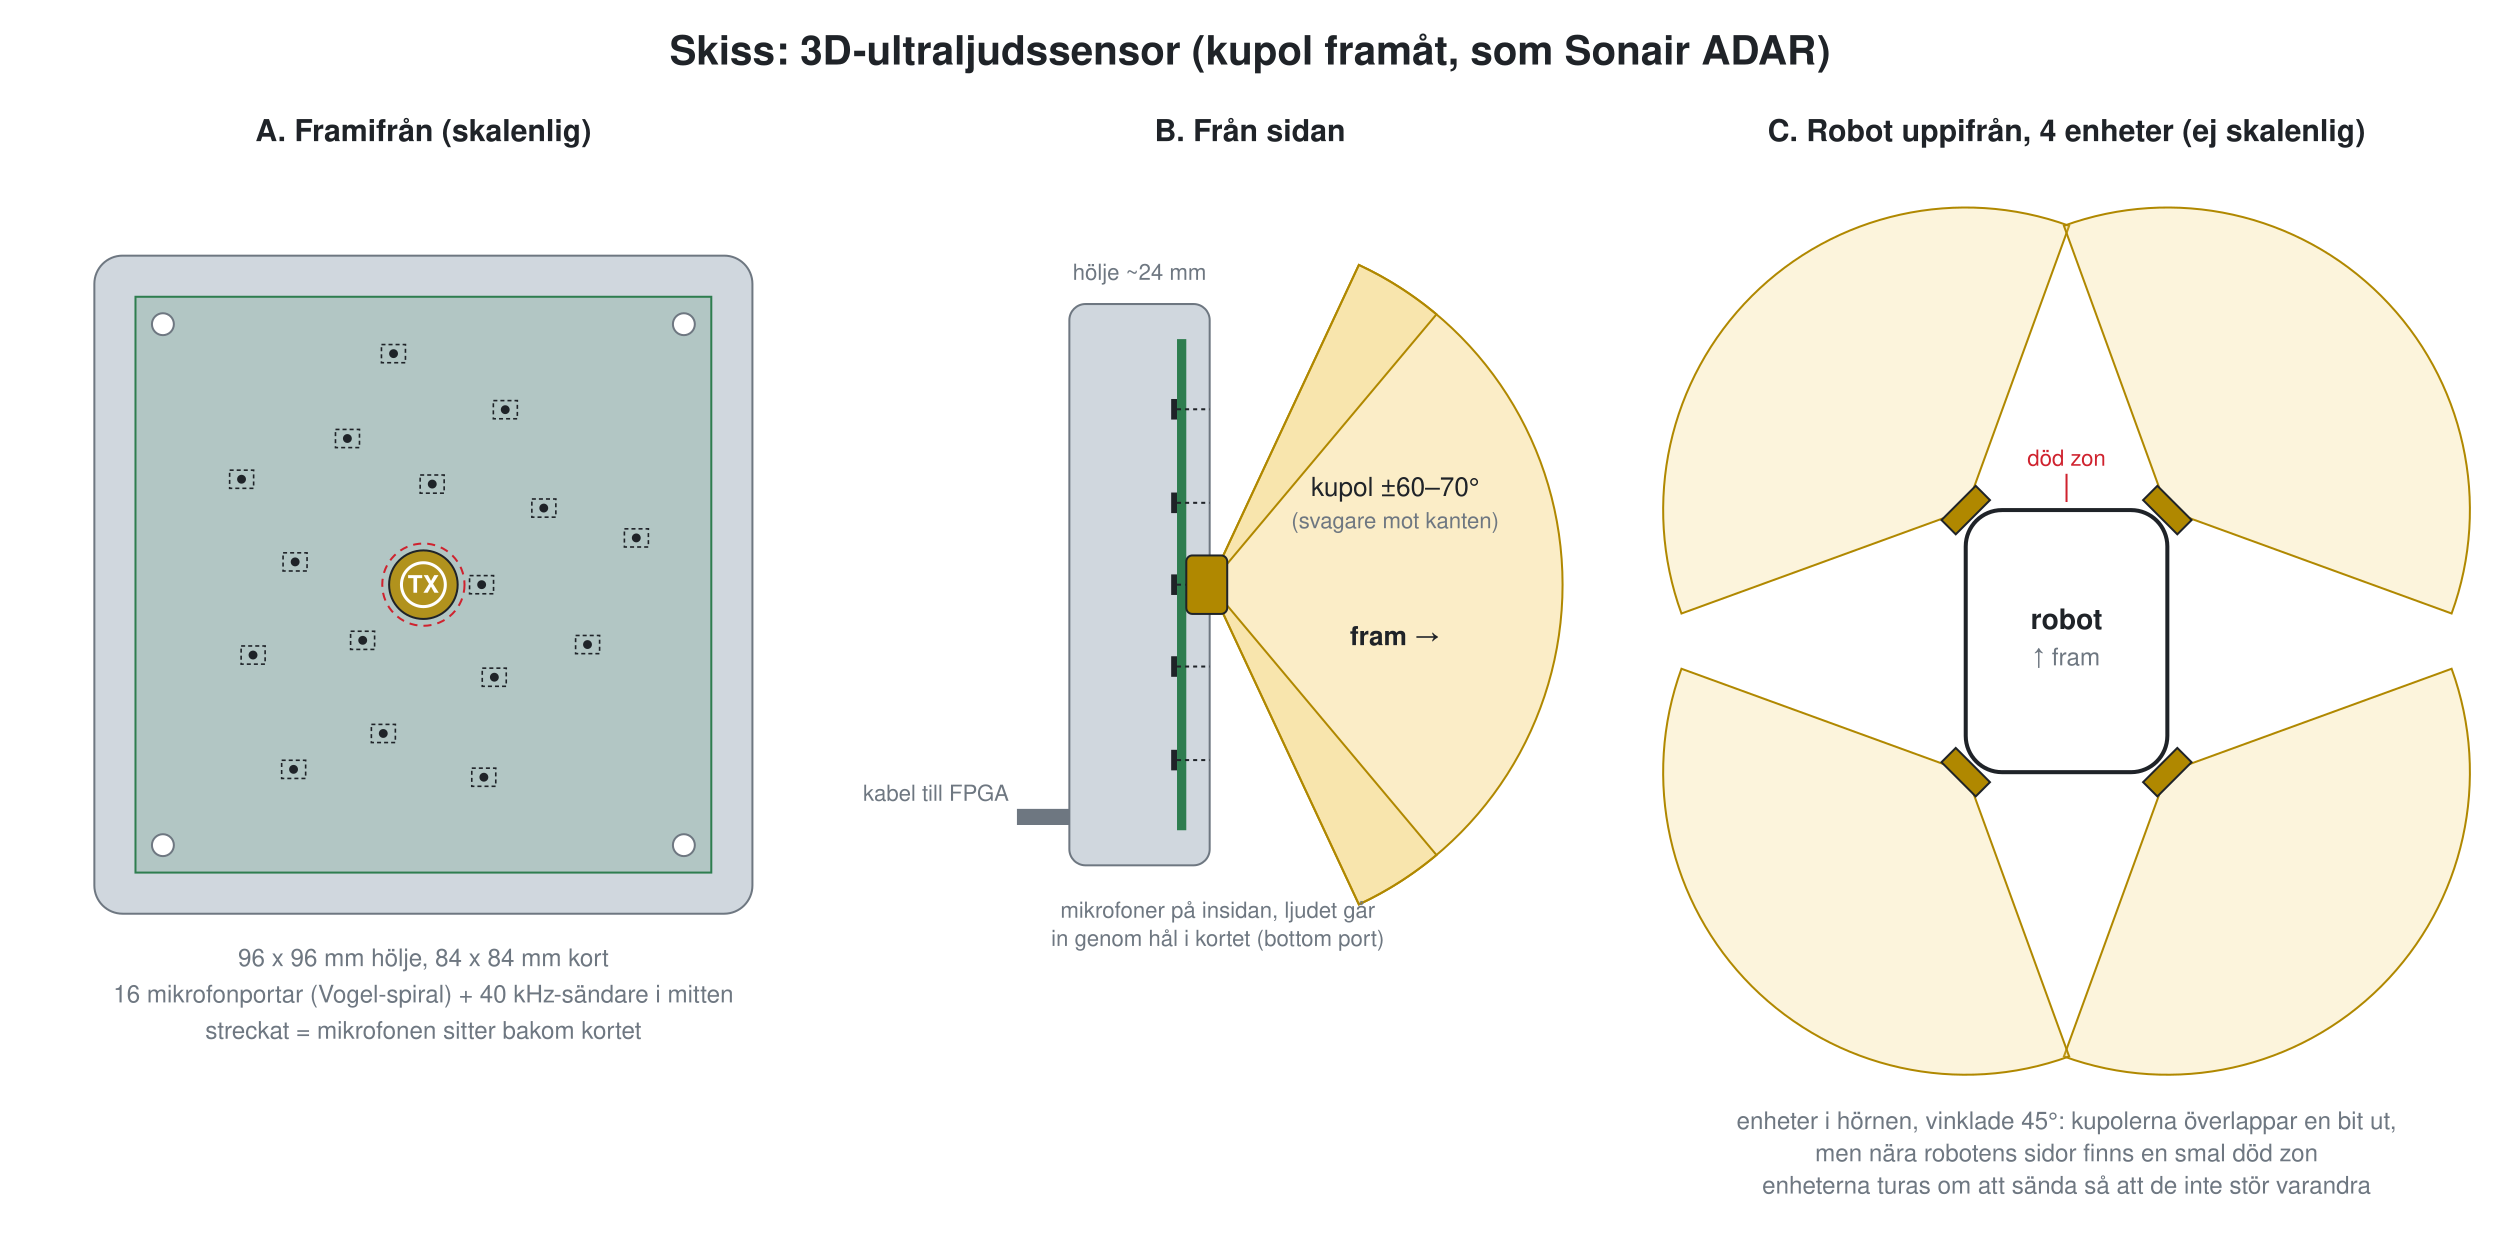
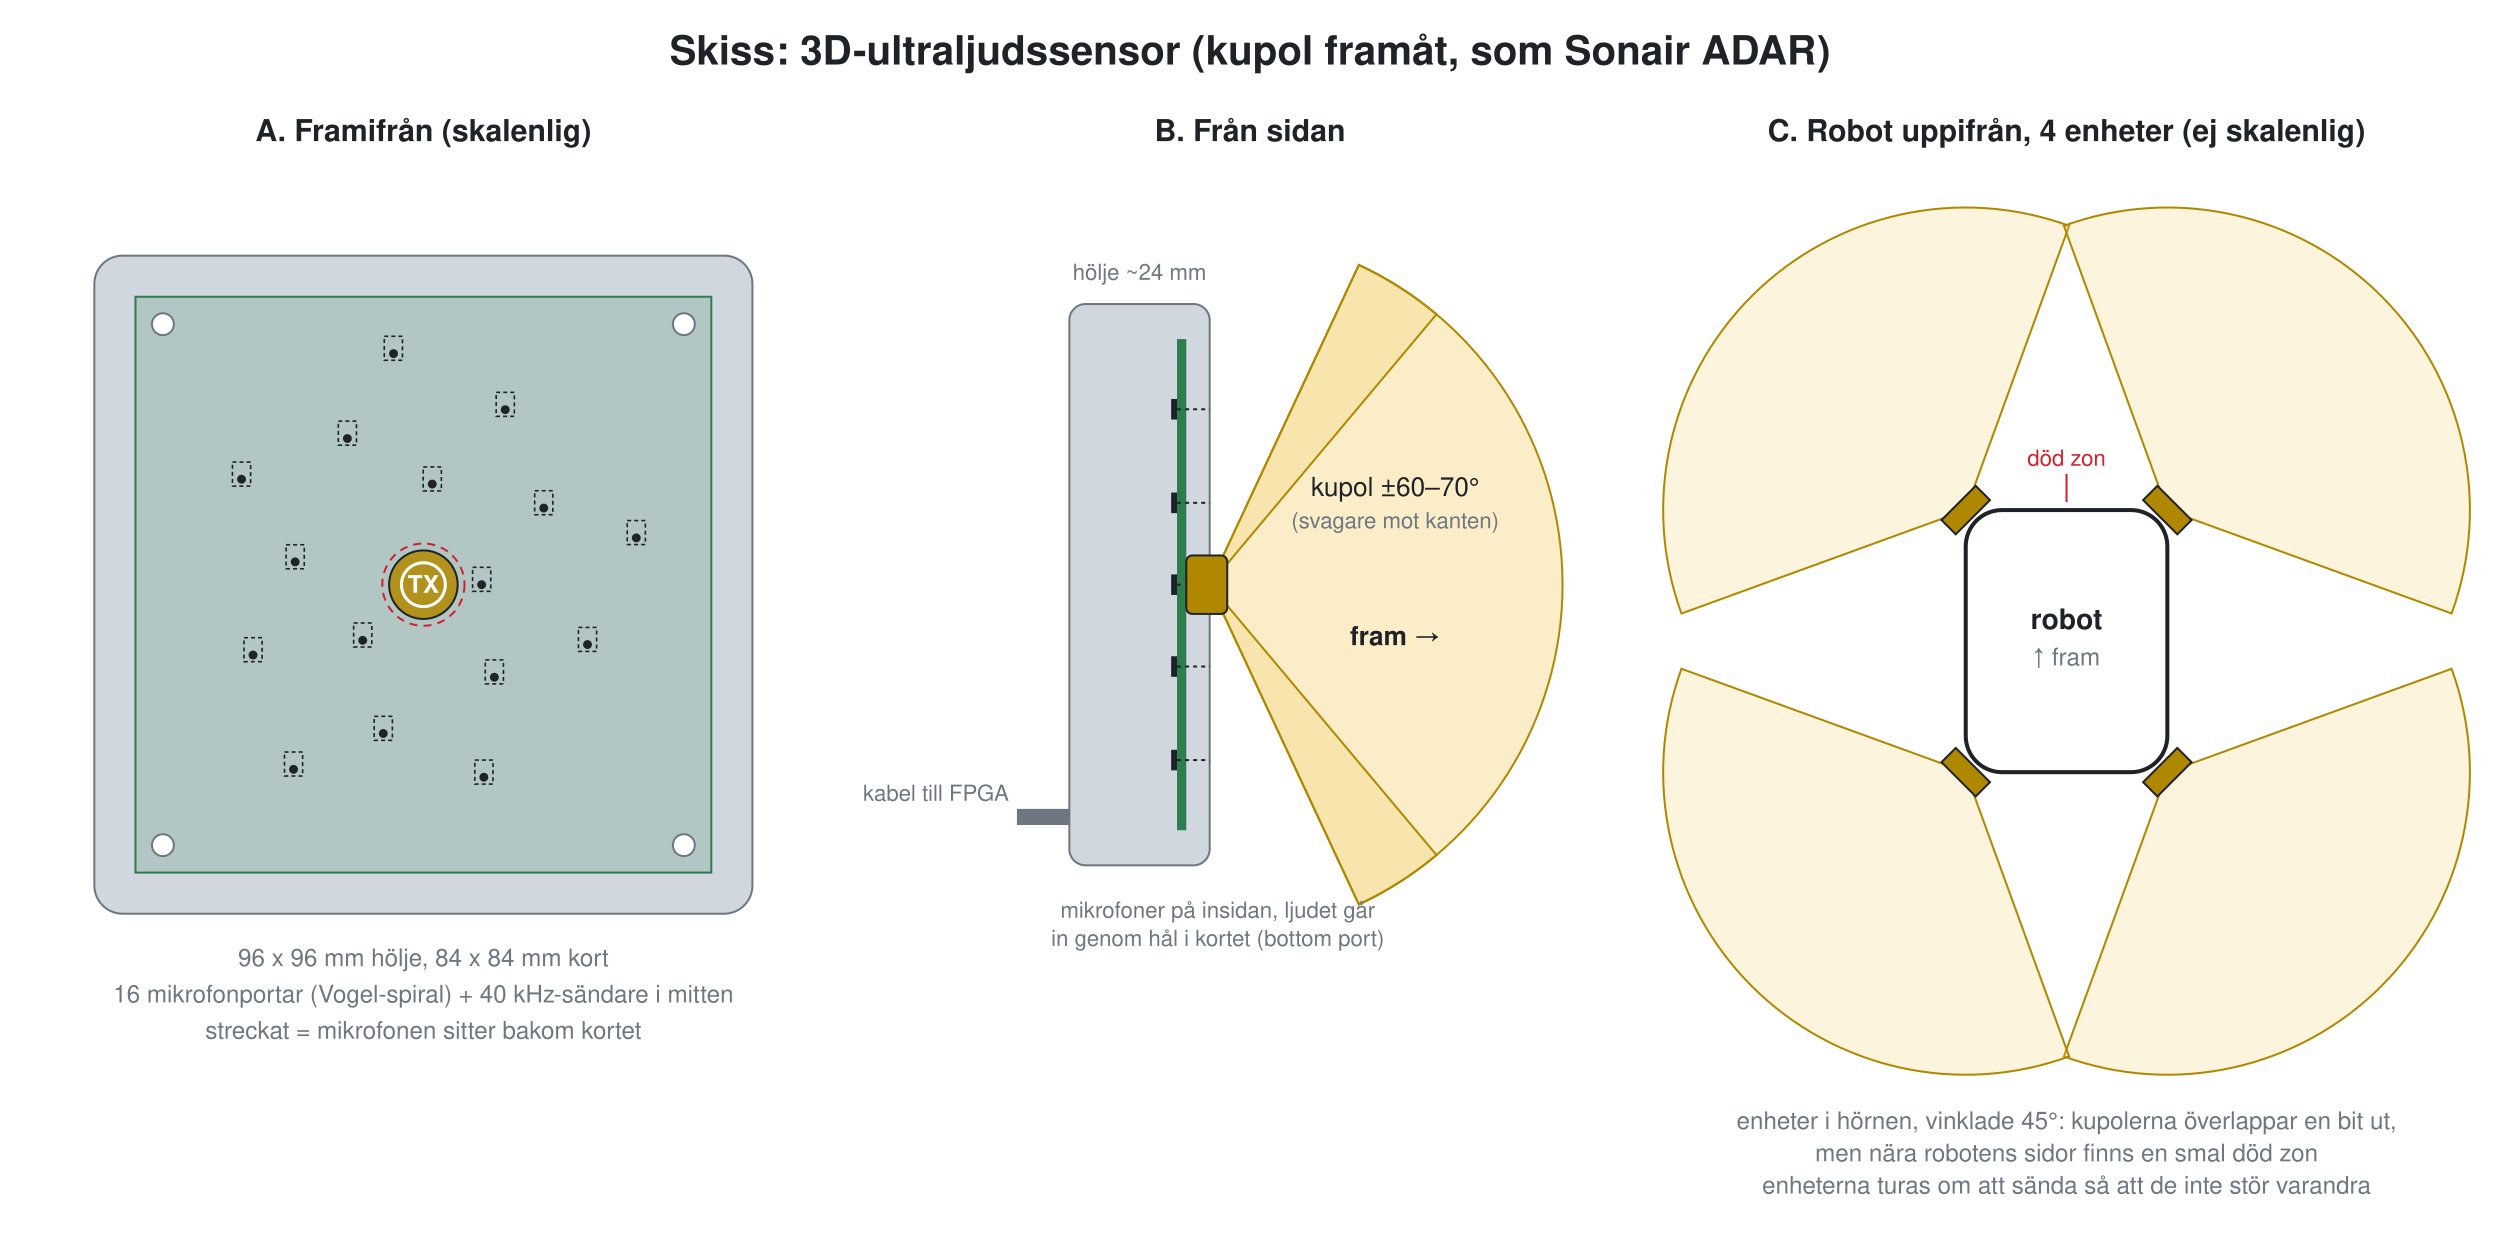
<svg xmlns="http://www.w3.org/2000/svg" viewBox="0 0 1240 620" font-family="Helvetica, Arial, sans-serif">
  <rect width="1240" height="620" fill="#ffffff" />
  <text x="620.0" y="32.0" font-size="20" text-anchor="middle" fill="#1f2328" font-weight="bold">Skiss: 3D-ultraljudssensor (kupol framåt, som Sonair ADAR)</text>
  <text x="210.0" y="70.0" font-size="15" text-anchor="middle" fill="#1f2328" font-weight="bold">A. Framifrån (skalenlig)</text>
  <rect x="46.8" y="126.8" width="326.4" height="326.4" rx="14" fill="#d0d7de" stroke="#6e7781" />
  <rect x="67.2" y="147.2" width="285.6" height="285.6" fill="#2e7d4f" fill-opacity="0.18" stroke="#2e7d4f" />
  <circle cx="339.2" cy="419.2" r="5.44" fill="#ffffff" stroke="#6e7781" />
  <circle cx="80.8" cy="419.2" r="5.44" fill="#ffffff" stroke="#6e7781" />
  <circle cx="339.2" cy="160.8" r="5.44" fill="#ffffff" stroke="#6e7781" />
  <circle cx="80.8" cy="160.8" r="5.44" fill="#ffffff" stroke="#6e7781" />
-   <rect x="232.9" y="285.5" width="11.9" height="9.01" fill="none" stroke="#1f2328" stroke-width="0.8" stroke-dasharray="2 1.5" />
+   <rect x="234.4" y="281.4" width="9.01" height="11.9" fill="none" stroke="#1f2328" stroke-width="0.8" stroke-dasharray="2 1.5" />
  <circle cx="238.9" cy="290.0" r="2.2" fill="#1f2328" />
-   <rect x="173.9" y="313.1" width="11.9" height="9.01" fill="none" stroke="#1f2328" stroke-width="0.8" stroke-dasharray="2 1.5" />
+   <rect x="175.4" y="309.0" width="9.01" height="11.9" fill="none" stroke="#1f2328" stroke-width="0.8" stroke-dasharray="2 1.5" />
  <circle cx="179.9" cy="317.6" r="2.2" fill="#1f2328" />
-   <rect x="208.4" y="235.6" width="11.9" height="9.01" fill="none" stroke="#1f2328" stroke-width="0.8" stroke-dasharray="2 1.5" />
+   <rect x="209.9" y="231.6" width="9.01" height="11.9" fill="none" stroke="#1f2328" stroke-width="0.8" stroke-dasharray="2 1.5" />
  <circle cx="214.4" cy="240.1" r="2.2" fill="#1f2328" />
-   <rect x="239.2" y="331.4" width="11.9" height="9.01" fill="none" stroke="#1f2328" stroke-width="0.8" stroke-dasharray="2 1.5" />
+   <rect x="240.7" y="327.3" width="9.01" height="11.9" fill="none" stroke="#1f2328" stroke-width="0.8" stroke-dasharray="2 1.5" />
  <circle cx="245.2" cy="335.9" r="2.2" fill="#1f2328" />
-   <rect x="140.4" y="274.2" width="11.9" height="9.01" fill="none" stroke="#1f2328" stroke-width="0.8" stroke-dasharray="2 1.5" />
+   <rect x="141.9" y="270.2" width="9.01" height="11.9" fill="none" stroke="#1f2328" stroke-width="0.8" stroke-dasharray="2 1.5" />
  <circle cx="146.4" cy="278.7" r="2.2" fill="#1f2328" />
-   <rect x="263.8" y="247.5" width="11.9" height="9.01" fill="none" stroke="#1f2328" stroke-width="0.8" stroke-dasharray="2 1.5" />
+   <rect x="265.2" y="243.4" width="9.01" height="11.9" fill="none" stroke="#1f2328" stroke-width="0.8" stroke-dasharray="2 1.5" />
  <circle cx="269.7" cy="252.0" r="2.2" fill="#1f2328" />
-   <rect x="184.2" y="359.3" width="11.9" height="9.01" fill="none" stroke="#1f2328" stroke-width="0.8" stroke-dasharray="2 1.5" />
+   <rect x="185.6" y="355.3" width="9.01" height="11.9" fill="none" stroke="#1f2328" stroke-width="0.8" stroke-dasharray="2 1.5" />
  <circle cx="190.1" cy="363.8" r="2.2" fill="#1f2328" />
-   <rect x="166.4" y="213.0" width="11.9" height="9.01" fill="none" stroke="#1f2328" stroke-width="0.8" stroke-dasharray="2 1.5" />
+   <rect x="167.8" y="208.9" width="9.01" height="11.9" fill="none" stroke="#1f2328" stroke-width="0.8" stroke-dasharray="2 1.5" />
  <circle cx="172.3" cy="217.5" r="2.2" fill="#1f2328" />
-   <rect x="285.5" y="315.2" width="11.9" height="9.01" fill="none" stroke="#1f2328" stroke-width="0.8" stroke-dasharray="2 1.5" />
+   <rect x="286.9" y="311.2" width="9.01" height="11.9" fill="none" stroke="#1f2328" stroke-width="0.8" stroke-dasharray="2 1.5" />
  <circle cx="291.4" cy="319.7" r="2.2" fill="#1f2328" />
-   <rect x="119.6" y="320.4" width="11.9" height="9.01" fill="none" stroke="#1f2328" stroke-width="0.8" stroke-dasharray="2 1.5" />
+   <rect x="121.0" y="316.3" width="9.01" height="11.9" fill="none" stroke="#1f2328" stroke-width="0.8" stroke-dasharray="2 1.5" />
  <circle cx="125.5" cy="324.9" r="2.2" fill="#1f2328" />
-   <rect x="244.7" y="198.7" width="11.9" height="9.01" fill="none" stroke="#1f2328" stroke-width="0.8" stroke-dasharray="2 1.5" />
+   <rect x="246.1" y="194.6" width="9.01" height="11.9" fill="none" stroke="#1f2328" stroke-width="0.8" stroke-dasharray="2 1.5" />
  <circle cx="250.6" cy="203.2" r="2.2" fill="#1f2328" />
-   <rect x="234.0" y="381.0" width="11.9" height="9.01" fill="none" stroke="#1f2328" stroke-width="0.8" stroke-dasharray="2 1.5" />
+   <rect x="235.5" y="377.0" width="9.01" height="11.9" fill="none" stroke="#1f2328" stroke-width="0.8" stroke-dasharray="2 1.5" />
  <circle cx="240.0" cy="385.5" r="2.2" fill="#1f2328" />
-   <rect x="113.9" y="233.2" width="11.9" height="9.01" fill="none" stroke="#1f2328" stroke-width="0.8" stroke-dasharray="2 1.5" />
+   <rect x="115.3" y="229.2" width="9.01" height="11.9" fill="none" stroke="#1f2328" stroke-width="0.8" stroke-dasharray="2 1.5" />
  <circle cx="119.8" cy="237.7" r="2.2" fill="#1f2328" />
-   <rect x="309.7" y="262.3" width="11.9" height="9.01" fill="none" stroke="#1f2328" stroke-width="0.8" stroke-dasharray="2 1.5" />
+   <rect x="311.1" y="258.2" width="9.01" height="11.9" fill="none" stroke="#1f2328" stroke-width="0.8" stroke-dasharray="2 1.5" />
  <circle cx="315.6" cy="266.8" r="2.2" fill="#1f2328" />
-   <rect x="139.7" y="377.1" width="11.9" height="9.01" fill="none" stroke="#1f2328" stroke-width="0.8" stroke-dasharray="2 1.5" />
+   <rect x="141.1" y="373.0" width="9.01" height="11.9" fill="none" stroke="#1f2328" stroke-width="0.8" stroke-dasharray="2 1.5" />
  <circle cx="145.6" cy="381.6" r="2.2" fill="#1f2328" />
-   <rect x="189.2" y="170.9" width="11.9" height="9.01" fill="none" stroke="#1f2328" stroke-width="0.8" stroke-dasharray="2 1.5" />
+   <rect x="190.6" y="166.8" width="9.01" height="11.9" fill="none" stroke="#1f2328" stroke-width="0.8" stroke-dasharray="2 1.5" />
  <circle cx="195.2" cy="175.4" r="2.2" fill="#1f2328" />
  <circle cx="210" cy="290" r="20.4" fill="none" stroke="#cf222e" stroke-dasharray="4 3" />
  <circle cx="210" cy="290" r="17.0" fill="#b08800" fill-opacity="0.85" stroke="#1f2328" />
  <circle cx="210" cy="290" r="10.88" fill="none" stroke="#ffffff" stroke-width="1.5" />
  <text x="210.0" y="294.0" font-size="12" text-anchor="middle" fill="#ffffff" font-weight="bold">TX</text>
  <text x="210.0" y="479.2" font-size="12" text-anchor="middle" fill="#6e7781" font-weight="normal">96 x 96 mm hölje, 84 x 84 mm kort</text>
  <text x="210.0" y="497.2" font-size="12" text-anchor="middle" fill="#6e7781" font-weight="normal">16 mikrofonportar (Vogel-spiral) + 40 kHz-sändare i mitten</text>
  <text x="210.0" y="515.2" font-size="12" text-anchor="middle" fill="#6e7781" font-weight="normal">streckat = mikrofonen sitter bakom kortet</text>
  <text x="620.0" y="70.0" font-size="15" text-anchor="middle" fill="#1f2328" font-weight="bold">B. Från sidan</text>
  <path d="M600.0,290.0 L674.0,131.4 A175,175 0 0 1 674.0,448.6 Z" fill="#f2cc60" fill-opacity="0.35" stroke="#b08800" stroke-width="1" />
  <path d="M600.0,290.0 L674.0,131.4 A175,175 0 0 1 712.5,155.9 Z" fill="#f2cc60" fill-opacity="0.25" stroke="#b08800" stroke-width="1" />
  <path d="M600.0,290.0 L712.5,424.1 A175,175 0 0 1 674.0,448.6 Z" fill="#f2cc60" fill-opacity="0.25" stroke="#b08800" stroke-width="1" />
  <rect x="530.4" y="150.8" width="69.6" height="278.4" rx="8" fill="#d0d7de" stroke="#6e7781" />
  <rect x="583.8" y="168.2" width="4.6" height="243.6" fill="#2e7d4f" />
  <rect x="580.9" y="197.9" width="2.9" height="10.2" fill="#1f2328" />
  <line x1="583.8" y1="203.0" x2="600.0" y2="203.0" stroke="#1f2328" stroke-width="1" stroke-dasharray="2 2" />
  <rect x="580.9" y="244.3" width="2.9" height="10.2" fill="#1f2328" />
  <line x1="583.8" y1="249.4" x2="600.0" y2="249.4" stroke="#1f2328" stroke-width="1" stroke-dasharray="2 2" />
  <rect x="580.9" y="284.9" width="2.9" height="10.2" fill="#1f2328" />
  <line x1="583.8" y1="290.0" x2="600.0" y2="290.0" stroke="#1f2328" stroke-width="1" stroke-dasharray="2 2" />
  <rect x="580.9" y="325.5" width="2.9" height="10.2" fill="#1f2328" />
  <line x1="583.8" y1="330.6" x2="600.0" y2="330.6" stroke="#1f2328" stroke-width="1" stroke-dasharray="2 2" />
  <rect x="580.9" y="371.9" width="2.9" height="10.2" fill="#1f2328" />
  <line x1="583.8" y1="377.0" x2="600.0" y2="377.0" stroke="#1f2328" stroke-width="1" stroke-dasharray="2 2" />
  <rect x="588.4" y="275.5" width="20.3" height="29.0" rx="3" fill="#b08800" stroke="#1f2328" />
  <rect x="504.4" y="401.2" width="26" height="8" fill="#6e7781" />
  <text x="500.4" y="397.2" font-size="11" text-anchor="end" fill="#6e7781" font-weight="normal">kabel till FPGA</text>
  <text x="692.0" y="246.0" font-size="13" text-anchor="middle" fill="#1f2328" font-weight="normal">kupol ±60–70°</text>
  <text x="692.0" y="262.0" font-size="11" text-anchor="middle" fill="#6e7781" font-weight="normal">(svagare mot kanten)</text>
  <text x="565.2" y="138.8" font-size="11" text-anchor="middle" fill="#6e7781" font-weight="normal">hölje ~24 mm</text>
  <text x="604.0" y="455.2" font-size="11" text-anchor="middle" fill="#6e7781" font-weight="normal">mikrofoner på insidan, ljudet går</text>
  <text x="604.0" y="469.2" font-size="11" text-anchor="middle" fill="#6e7781" font-weight="normal">in genom hål i kortet (bottom port)</text>
  <text x="692.0" y="320.0" font-size="13" text-anchor="middle" fill="#1f2328" font-weight="bold">fram →</text>
  <text x="1025.0" y="70.0" font-size="15" text-anchor="middle" fill="#1f2328" font-weight="bold">C. Robot uppifrån, 4 enheter (ej skalenlig)</text>
  <path d="M975.0,253.0 L834.0,304.3 A150,150 0 0 1 1026.3,112.0 Z" fill="#f2cc60" fill-opacity="0.22" stroke="#b08800" stroke-width="1" />
  <path d="M1075.0,253.0 L1023.7,112.0 A150,150 0 0 1 1216.0,304.3 Z" fill="#f2cc60" fill-opacity="0.22" stroke="#b08800" stroke-width="1" />
  <path d="M1075.0,383.0 L1216.0,331.7 A150,150 0 0 1 1023.7,524.0 Z" fill="#f2cc60" fill-opacity="0.22" stroke="#b08800" stroke-width="1" />
  <path d="M975.0,383.0 L1026.3,524.0 A150,150 0 0 1 834.0,331.7 Z" fill="#f2cc60" fill-opacity="0.22" stroke="#b08800" stroke-width="1" />
  <rect x="975.0" y="253.0" width="100" height="130" rx="18" fill="#ffffff" stroke="#1f2328" stroke-width="2" />
  <rect x="963.0" y="248.0" width="24" height="10" fill="#b08800" stroke="#1f2328" transform="rotate(-45 975.0 253.0)" />
  <rect x="1063.0" y="248.0" width="24" height="10" fill="#b08800" stroke="#1f2328" transform="rotate(45 1075.0 253.0)" />
  <rect x="1063.0" y="378.0" width="24" height="10" fill="#b08800" stroke="#1f2328" transform="rotate(135 1075.0 383.0)" />
  <rect x="963.0" y="378.0" width="24" height="10" fill="#b08800" stroke="#1f2328" transform="rotate(225 975.0 383.0)" />
  <text x="1025.0" y="312.0" font-size="14" text-anchor="middle" fill="#1f2328" font-weight="bold">robot</text>
  <text x="1025.0" y="330.0" font-size="12" text-anchor="middle" fill="#6e7781" font-weight="normal">↑ fram</text>
  <text x="1025.0" y="231.0" font-size="11" text-anchor="middle" fill="#cf222e" font-weight="normal">död zon</text>
  <line x1="1025" y1="235.0" x2="1025" y2="249.0" stroke="#cf222e" />
  <text x="1025.0" y="560.0" font-size="12" text-anchor="middle" fill="#6e7781" font-weight="normal">enheter i hörnen, vinklade 45°: kupolerna överlappar en bit ut,</text>
  <text x="1025.0" y="576.0" font-size="12" text-anchor="middle" fill="#6e7781" font-weight="normal">men nära robotens sidor finns en smal död zon</text>
  <text x="1025.0" y="592.0" font-size="12" text-anchor="middle" fill="#6e7781" font-weight="normal">enheterna turas om att sända så att de inte stör varandra</text>
</svg>
